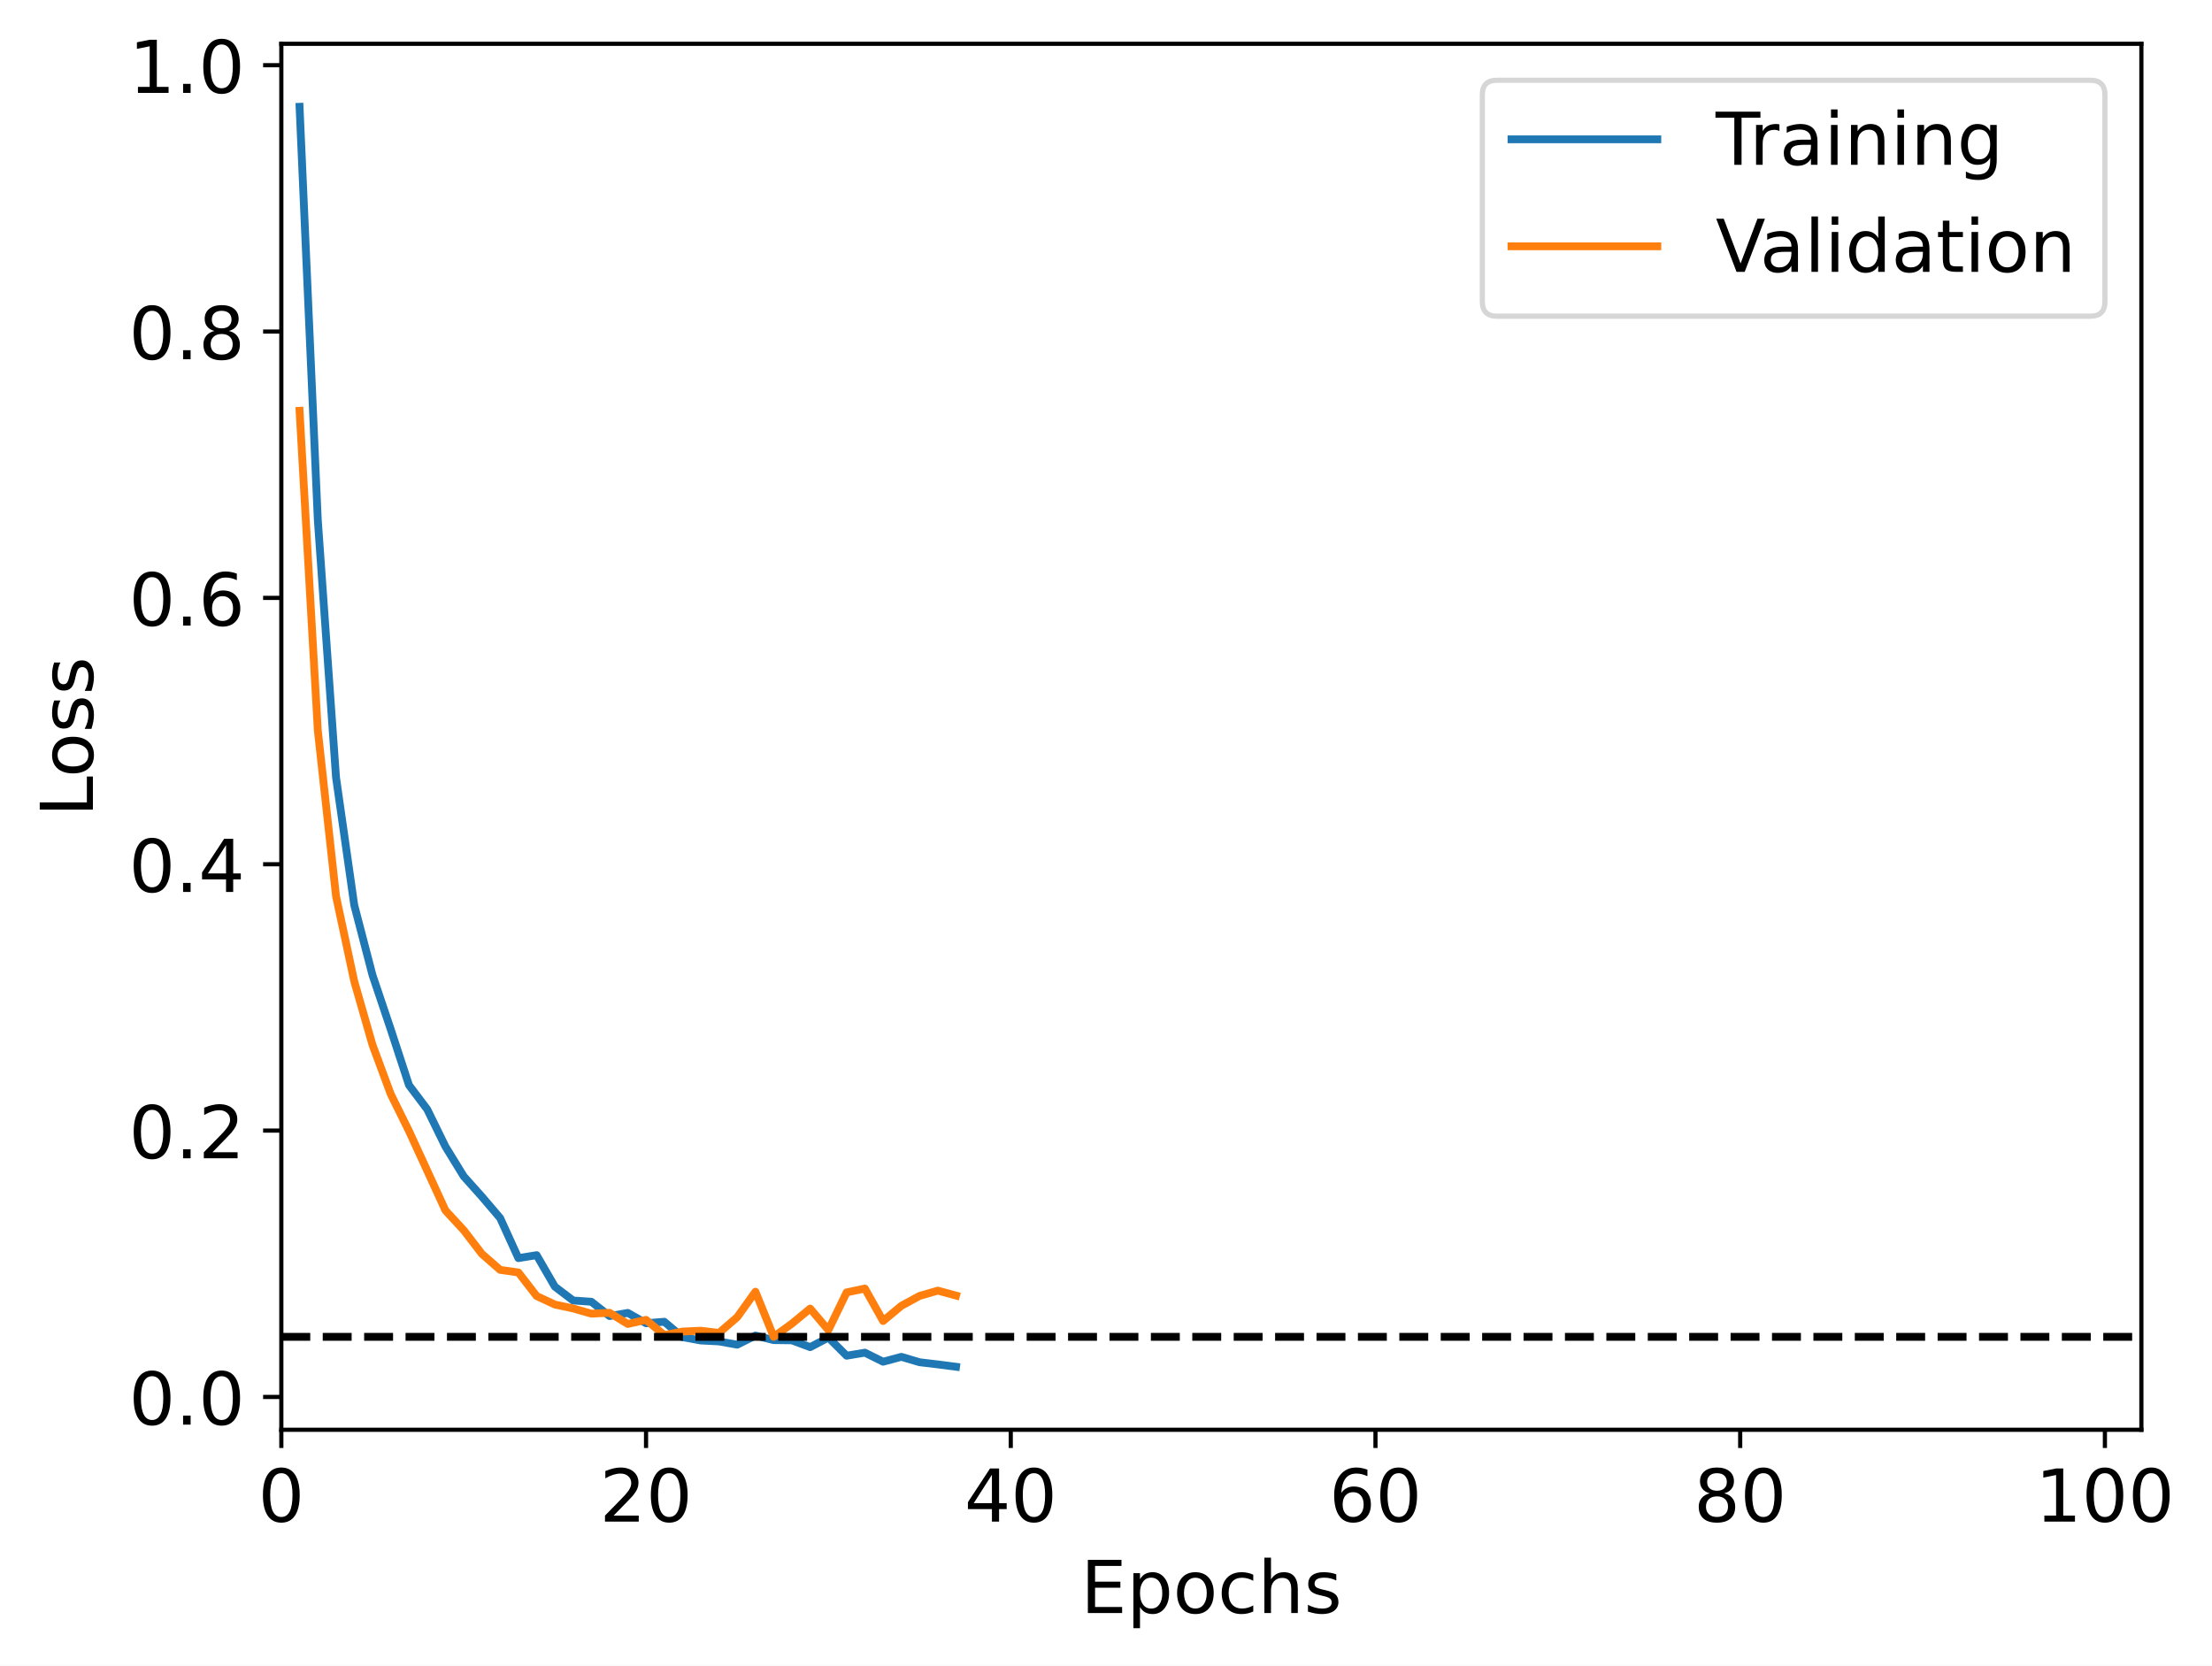
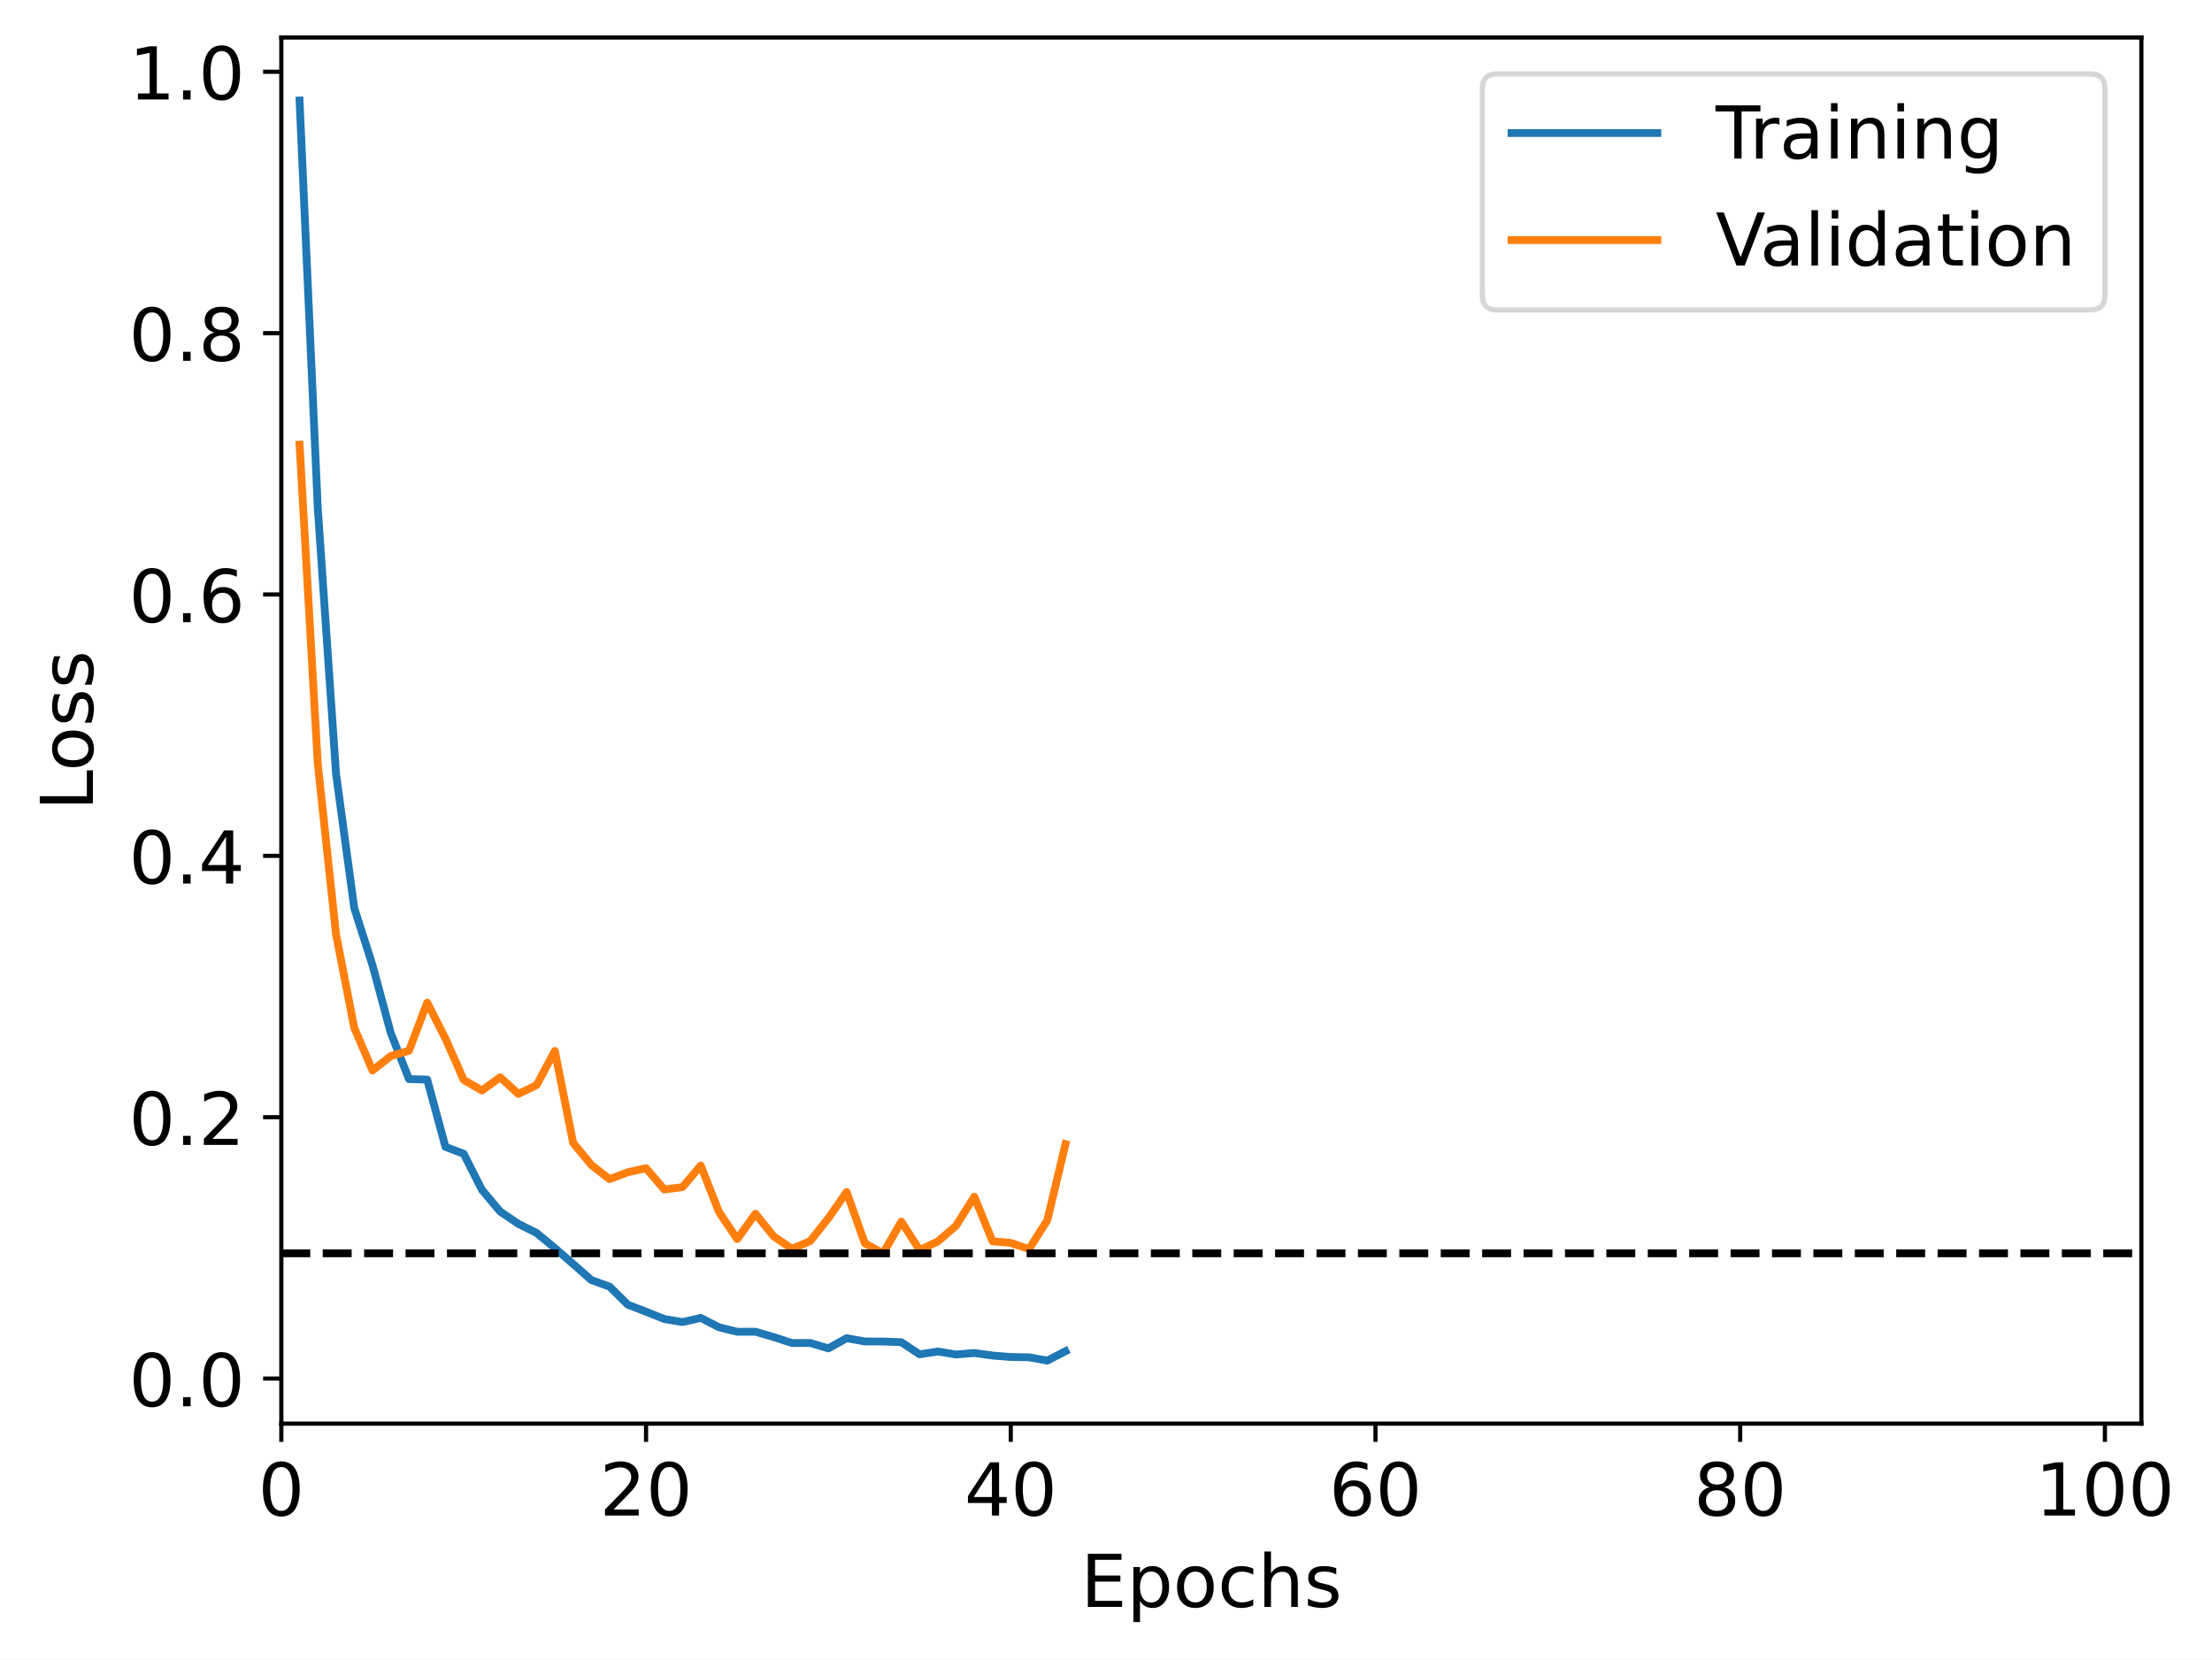
- <svg xmlns="http://www.w3.org/2000/svg" xmlns:xlink="http://www.w3.org/1999/xlink" width="424.693pt" height="319.82pt" viewBox="0 0 424.693 319.82" version="1.1">
+ <svg xmlns="http://www.w3.org/2000/svg" xmlns:xlink="http://www.w3.org/1999/xlink" width="424.693pt" height="318.611pt" viewBox="0 0 424.693 318.611" version="1.1">
  <defs>
    <style type="text/css">*{stroke-linejoin: round; stroke-linecap: butt}</style>
  </defs>
  <g id="figure_1">
    <g id="patch_1">
-       <path d="M 0 319.82  L 424.693 319.82  L 424.693 0  L 0 0  z " style="fill: #ffffff" />
+       <path d="M 0 318.611  L 424.693 318.611  L 424.693 0  L 0 0  z " style="fill: #ffffff" />
    </g>
    <g id="axes_1">
      <g id="patch_2">
-         <path d="M 54.014 274.522  L 411.134 274.522  L 411.134 8.41  L 54.014 8.41  z " style="fill: #ffffff" />
+         <path d="M 54.014 273.312  L 411.134 273.312  L 411.134 7.2  L 54.014 7.2  z " style="fill: #ffffff" />
      </g>
      <g id="matplotlib.axis_1">
        <g id="xtick_1">
          <g id="line2d_1">
            <defs>
-               <path id="m263c108d07" d="M 0 0  L 0 3.5  " style="stroke: #000000; stroke-width: 0.8" />
-             </defs>
-             <g>
-               <use xlink:href="#m263c108d07" x="54.014" y="274.522" style="stroke: #000000; stroke-width: 0.8" />
+               <path id="m6f9fbbab1e" d="M 0 0  L 0 3.5  " style="stroke: #000000; stroke-width: 0.8" />
+             </defs>
+             <g>
+               <use xlink:href="#m6f9fbbab1e" x="54.014" y="273.312" style="stroke: #000000; stroke-width: 0.8" />
            </g>
          </g>
          <g id="text_1">
-             <g transform="translate(49.56 292.1594) scale(0.14 -0.14)">
+             <g transform="translate(49.56 290.9498) scale(0.14 -0.14)">
              <defs>
                <path id="DejaVuSans-30" d="M 2034 4250  Q 1547 4250 1301 3770  Q 1056 3291 1056 2328  Q 1056 1369 1301 889  Q 1547 409 2034 409  Q 2525 409 2770 889  Q 3016 1369 3016 2328  Q 3016 3291 2770 3770  Q 2525 4250 2034 4250  z M 2034 4750  Q 2819 4750 3233 4129  Q 3647 3509 3647 2328  Q 3647 1150 3233 529  Q 2819 -91 2034 -91  Q 1250 -91 836 529  Q 422 1150 422 2328  Q 422 3509 836 4129  Q 1250 4750 2034 4750  z " transform="scale(0.015625)" />
              </defs>
              <use xlink:href="#DejaVuSans-30" />
            </g>
          </g>
        </g>
        <g id="xtick_2">
          <g id="line2d_2">
            <g>
-               <use xlink:href="#m263c108d07" x="124.037" y="274.522" style="stroke: #000000; stroke-width: 0.8" />
+               <use xlink:href="#m6f9fbbab1e" x="124.037" y="273.312" style="stroke: #000000; stroke-width: 0.8" />
            </g>
          </g>
          <g id="text_2">
-             <g transform="translate(115.1298 292.1594) scale(0.14 -0.14)">
+             <g transform="translate(115.1298 290.9498) scale(0.14 -0.14)">
              <defs>
                <path id="DejaVuSans-32" d="M 1228 531  L 3431 531  L 3431 0  L 469 0  L 469 531  Q 828 903 1448 1529  Q 2069 2156 2228 2338  Q 2531 2678 2651 2914  Q 2772 3150 2772 3378  Q 2772 3750 2511 3984  Q 2250 4219 1831 4219  Q 1534 4219 1204 4116  Q 875 4013 500 3803  L 500 4441  Q 881 4594 1212 4672  Q 1544 4750 1819 4750  Q 2544 4750 2975 4387  Q 3406 4025 3406 3419  Q 3406 3131 3298 2873  Q 3191 2616 2906 2266  Q 2828 2175 2409 1742  Q 1991 1309 1228 531  z " transform="scale(0.015625)" />
              </defs>
              <use xlink:href="#DejaVuSans-32" />
              <use xlink:href="#DejaVuSans-30" x="63.623" />
            </g>
          </g>
        </g>
        <g id="xtick_3">
          <g id="line2d_3">
            <g>
-               <use xlink:href="#m263c108d07" x="194.061" y="274.522" style="stroke: #000000; stroke-width: 0.8" />
+               <use xlink:href="#m6f9fbbab1e" x="194.061" y="273.312" style="stroke: #000000; stroke-width: 0.8" />
            </g>
          </g>
          <g id="text_3">
-             <g transform="translate(185.1533 292.1594) scale(0.14 -0.14)">
+             <g transform="translate(185.1533 290.9498) scale(0.14 -0.14)">
              <defs>
                <path id="DejaVuSans-34" d="M 2419 4116  L 825 1625  L 2419 1625  L 2419 4116  z M 2253 4666  L 3047 4666  L 3047 1625  L 3713 1625  L 3713 1100  L 3047 1100  L 3047 0  L 2419 0  L 2419 1100  L 313 1100  L 313 1709  L 2253 4666  z " transform="scale(0.015625)" />
              </defs>
              <use xlink:href="#DejaVuSans-34" />
              <use xlink:href="#DejaVuSans-30" x="63.623" />
            </g>
          </g>
        </g>
        <g id="xtick_4">
          <g id="line2d_4">
            <g>
-               <use xlink:href="#m263c108d07" x="264.084" y="274.522" style="stroke: #000000; stroke-width: 0.8" />
+               <use xlink:href="#m6f9fbbab1e" x="264.084" y="273.312" style="stroke: #000000; stroke-width: 0.8" />
            </g>
          </g>
          <g id="text_4">
-             <g transform="translate(255.1768 292.1594) scale(0.14 -0.14)">
+             <g transform="translate(255.1768 290.9498) scale(0.14 -0.14)">
              <defs>
                <path id="DejaVuSans-36" d="M 2113 2584  Q 1688 2584 1439 2293  Q 1191 2003 1191 1497  Q 1191 994 1439 701  Q 1688 409 2113 409  Q 2538 409 2786 701  Q 3034 994 3034 1497  Q 3034 2003 2786 2293  Q 2538 2584 2113 2584  z M 3366 4563  L 3366 3988  Q 3128 4100 2886 4159  Q 2644 4219 2406 4219  Q 1781 4219 1451 3797  Q 1122 3375 1075 2522  Q 1259 2794 1537 2939  Q 1816 3084 2150 3084  Q 2853 3084 3261 2657  Q 3669 2231 3669 1497  Q 3669 778 3244 343  Q 2819 -91 2113 -91  Q 1303 -91 875 529  Q 447 1150 447 2328  Q 447 3434 972 4092  Q 1497 4750 2381 4750  Q 2619 4750 2861 4703  Q 3103 4656 3366 4563  z " transform="scale(0.015625)" />
              </defs>
              <use xlink:href="#DejaVuSans-36" />
              <use xlink:href="#DejaVuSans-30" x="63.623" />
            </g>
          </g>
        </g>
        <g id="xtick_5">
          <g id="line2d_5">
            <g>
-               <use xlink:href="#m263c108d07" x="334.108" y="274.522" style="stroke: #000000; stroke-width: 0.8" />
+               <use xlink:href="#m6f9fbbab1e" x="334.108" y="273.312" style="stroke: #000000; stroke-width: 0.8" />
            </g>
          </g>
          <g id="text_5">
-             <g transform="translate(325.2004 292.1594) scale(0.14 -0.14)">
+             <g transform="translate(325.2004 290.9498) scale(0.14 -0.14)">
              <defs>
                <path id="DejaVuSans-38" d="M 2034 2216  Q 1584 2216 1326 1975  Q 1069 1734 1069 1313  Q 1069 891 1326 650  Q 1584 409 2034 409  Q 2484 409 2743 651  Q 3003 894 3003 1313  Q 3003 1734 2745 1975  Q 2488 2216 2034 2216  z M 1403 2484  Q 997 2584 770 2862  Q 544 3141 544 3541  Q 544 4100 942 4425  Q 1341 4750 2034 4750  Q 2731 4750 3128 4425  Q 3525 4100 3525 3541  Q 3525 3141 3298 2862  Q 3072 2584 2669 2484  Q 3125 2378 3379 2068  Q 3634 1759 3634 1313  Q 3634 634 3220 271  Q 2806 -91 2034 -91  Q 1263 -91 848 271  Q 434 634 434 1313  Q 434 1759 690 2068  Q 947 2378 1403 2484  z M 1172 3481  Q 1172 3119 1398 2916  Q 1625 2713 2034 2713  Q 2441 2713 2670 2916  Q 2900 3119 2900 3481  Q 2900 3844 2670 4047  Q 2441 4250 2034 4250  Q 1625 4250 1398 4047  Q 1172 3844 1172 3481  z " transform="scale(0.015625)" />
              </defs>
              <use xlink:href="#DejaVuSans-38" />
              <use xlink:href="#DejaVuSans-30" x="63.623" />
            </g>
          </g>
        </g>
        <g id="xtick_6">
          <g id="line2d_6">
            <g>
-               <use xlink:href="#m263c108d07" x="404.131" y="274.522" style="stroke: #000000; stroke-width: 0.8" />
+               <use xlink:href="#m6f9fbbab1e" x="404.131" y="273.312" style="stroke: #000000; stroke-width: 0.8" />
            </g>
          </g>
          <g id="text_6">
-             <g transform="translate(390.7701 292.1594) scale(0.14 -0.14)">
+             <g transform="translate(390.7701 290.9498) scale(0.14 -0.14)">
              <defs>
                <path id="DejaVuSans-31" d="M 794 531  L 1825 531  L 1825 4091  L 703 3866  L 703 4441  L 1819 4666  L 2450 4666  L 2450 531  L 3481 531  L 3481 0  L 794 0  L 794 531  z " transform="scale(0.015625)" />
              </defs>
              <use xlink:href="#DejaVuSans-31" />
              <use xlink:href="#DejaVuSans-30" x="63.623" />
              <use xlink:href="#DejaVuSans-30" x="127.246" />
            </g>
          </g>
        </g>
        <g id="text_7">
-           <g transform="translate(207.4919 309.7088) scale(0.14 -0.14)">
+           <g transform="translate(207.4919 308.4992) scale(0.14 -0.14)">
            <defs>
              <path id="DejaVuSans-45" d="M 628 4666  L 3578 4666  L 3578 4134  L 1259 4134  L 1259 2753  L 3481 2753  L 3481 2222  L 1259 2222  L 1259 531  L 3634 531  L 3634 0  L 628 0  L 628 4666  z " transform="scale(0.015625)" />
              <path id="DejaVuSans-70" d="M 1159 525  L 1159 -1331  L 581 -1331  L 581 3500  L 1159 3500  L 1159 2969  Q 1341 3281 1617 3432  Q 1894 3584 2278 3584  Q 2916 3584 3314 3078  Q 3713 2572 3713 1747  Q 3713 922 3314 415  Q 2916 -91 2278 -91  Q 1894 -91 1617 61  Q 1341 213 1159 525  z M 3116 1747  Q 3116 2381 2855 2742  Q 2594 3103 2138 3103  Q 1681 3103 1420 2742  Q 1159 2381 1159 1747  Q 1159 1113 1420 752  Q 1681 391 2138 391  Q 2594 391 2855 752  Q 3116 1113 3116 1747  z " transform="scale(0.015625)" />
              <path id="DejaVuSans-6f" d="M 1959 3097  Q 1497 3097 1228 2736  Q 959 2375 959 1747  Q 959 1119 1226 758  Q 1494 397 1959 397  Q 2419 397 2687 759  Q 2956 1122 2956 1747  Q 2956 2369 2687 2733  Q 2419 3097 1959 3097  z M 1959 3584  Q 2709 3584 3137 3096  Q 3566 2609 3566 1747  Q 3566 888 3137 398  Q 2709 -91 1959 -91  Q 1206 -91 779 398  Q 353 888 353 1747  Q 353 2609 779 3096  Q 1206 3584 1959 3584  z " transform="scale(0.015625)" />
              <path id="DejaVuSans-63" d="M 3122 3366  L 3122 2828  Q 2878 2963 2633 3030  Q 2388 3097 2138 3097  Q 1578 3097 1268 2742  Q 959 2388 959 1747  Q 959 1106 1268 751  Q 1578 397 2138 397  Q 2388 397 2633 464  Q 2878 531 3122 666  L 3122 134  Q 2881 22 2623 -34  Q 2366 -91 2075 -91  Q 1284 -91 818 406  Q 353 903 353 1747  Q 353 2603 823 3093  Q 1294 3584 2113 3584  Q 2378 3584 2631 3529  Q 2884 3475 3122 3366  z " transform="scale(0.015625)" />
              <path id="DejaVuSans-68" d="M 3513 2113  L 3513 0  L 2938 0  L 2938 2094  Q 2938 2591 2744 2837  Q 2550 3084 2163 3084  Q 1697 3084 1428 2787  Q 1159 2491 1159 1978  L 1159 0  L 581 0  L 581 4863  L 1159 4863  L 1159 2956  Q 1366 3272 1645 3428  Q 1925 3584 2291 3584  Q 2894 3584 3203 3211  Q 3513 2838 3513 2113  z " transform="scale(0.015625)" />
              <path id="DejaVuSans-73" d="M 2834 3397  L 2834 2853  Q 2591 2978 2328 3040  Q 2066 3103 1784 3103  Q 1356 3103 1142 2972  Q 928 2841 928 2578  Q 928 2378 1081 2264  Q 1234 2150 1697 2047  L 1894 2003  Q 2506 1872 2764 1633  Q 3022 1394 3022 966  Q 3022 478 2636 193  Q 2250 -91 1575 -91  Q 1294 -91 989 -36  Q 684 19 347 128  L 347 722  Q 666 556 975 473  Q 1284 391 1588 391  Q 1994 391 2212 530  Q 2431 669 2431 922  Q 2431 1156 2273 1281  Q 2116 1406 1581 1522  L 1381 1569  Q 847 1681 609 1914  Q 372 2147 372 2553  Q 372 3047 722 3315  Q 1072 3584 1716 3584  Q 2034 3584 2315 3537  Q 2597 3491 2834 3397  z " transform="scale(0.015625)" />
            </defs>
            <use xlink:href="#DejaVuSans-45" />
            <use xlink:href="#DejaVuSans-70" x="63.184" />
            <use xlink:href="#DejaVuSans-6f" x="126.66" />
            <use xlink:href="#DejaVuSans-63" x="187.842" />
            <use xlink:href="#DejaVuSans-68" x="242.822" />
            <use xlink:href="#DejaVuSans-73" x="306.201" />
          </g>
        </g>
      </g>
      <g id="matplotlib.axis_2">
        <g id="ytick_1">
          <g id="line2d_7">
            <defs>
-               <path id="me7ea4ea2ac" d="M 0 0  L -3.5 0  " style="stroke: #000000; stroke-width: 0.8" />
-             </defs>
-             <g>
-               <use xlink:href="#me7ea4ea2ac" x="54.014" y="268.217" style="stroke: #000000; stroke-width: 0.8" />
+               <path id="mcfff0a9cb1" d="M 0 0  L -3.5 0  " style="stroke: #000000; stroke-width: 0.8" />
+             </defs>
+             <g>
+               <use xlink:href="#mcfff0a9cb1" x="54.014" y="264.657" style="stroke: #000000; stroke-width: 0.8" />
            </g>
          </g>
          <g id="text_8">
-             <g transform="translate(24.74938 273.5363) scale(0.14 -0.14)">
+             <g transform="translate(24.74938 269.976) scale(0.14 -0.14)">
              <defs>
                <path id="DejaVuSans-2e" d="M 684 794  L 1344 794  L 1344 0  L 684 0  L 684 794  z " transform="scale(0.015625)" />
              </defs>
              <use xlink:href="#DejaVuSans-30" />
              <use xlink:href="#DejaVuSans-2e" x="63.623" />
              <use xlink:href="#DejaVuSans-30" x="95.41" />
            </g>
          </g>
        </g>
        <g id="ytick_2">
          <g id="line2d_8">
            <g>
-               <use xlink:href="#me7ea4ea2ac" x="54.014" y="217.078" style="stroke: #000000; stroke-width: 0.8" />
+               <use xlink:href="#mcfff0a9cb1" x="54.014" y="214.482" style="stroke: #000000; stroke-width: 0.8" />
            </g>
          </g>
          <g id="text_9">
-             <g transform="translate(24.74938 222.3966) scale(0.14 -0.14)">
+             <g transform="translate(24.74938 219.8007) scale(0.14 -0.14)">
              <use xlink:href="#DejaVuSans-30" />
              <use xlink:href="#DejaVuSans-2e" x="63.623" />
              <use xlink:href="#DejaVuSans-32" x="95.41" />
            </g>
          </g>
        </g>
        <g id="ytick_3">
          <g id="line2d_9">
            <g>
-               <use xlink:href="#me7ea4ea2ac" x="54.014" y="165.938" style="stroke: #000000; stroke-width: 0.8" />
+               <use xlink:href="#mcfff0a9cb1" x="54.014" y="164.306" style="stroke: #000000; stroke-width: 0.8" />
            </g>
          </g>
          <g id="text_10">
-             <g transform="translate(24.74938 171.2569) scale(0.14 -0.14)">
+             <g transform="translate(24.74938 169.6253) scale(0.14 -0.14)">
              <use xlink:href="#DejaVuSans-30" />
              <use xlink:href="#DejaVuSans-2e" x="63.623" />
              <use xlink:href="#DejaVuSans-34" x="95.41" />
            </g>
          </g>
        </g>
        <g id="ytick_4">
          <g id="line2d_10">
            <g>
-               <use xlink:href="#me7ea4ea2ac" x="54.014" y="114.798" style="stroke: #000000; stroke-width: 0.8" />
+               <use xlink:href="#mcfff0a9cb1" x="54.014" y="114.131" style="stroke: #000000; stroke-width: 0.8" />
            </g>
          </g>
          <g id="text_11">
-             <g transform="translate(24.74938 120.1172) scale(0.14 -0.14)">
+             <g transform="translate(24.74938 119.45) scale(0.14 -0.14)">
              <use xlink:href="#DejaVuSans-30" />
              <use xlink:href="#DejaVuSans-2e" x="63.623" />
              <use xlink:href="#DejaVuSans-36" x="95.41" />
            </g>
          </g>
        </g>
        <g id="ytick_5">
          <g id="line2d_11">
            <g>
-               <use xlink:href="#me7ea4ea2ac" x="54.014" y="63.659" style="stroke: #000000; stroke-width: 0.8" />
+               <use xlink:href="#mcfff0a9cb1" x="54.014" y="63.956" style="stroke: #000000; stroke-width: 0.8" />
            </g>
          </g>
          <g id="text_12">
-             <g transform="translate(24.74938 68.97752) scale(0.14 -0.14)">
+             <g transform="translate(24.74938 69.27469) scale(0.14 -0.14)">
              <use xlink:href="#DejaVuSans-30" />
              <use xlink:href="#DejaVuSans-2e" x="63.623" />
              <use xlink:href="#DejaVuSans-38" x="95.41" />
            </g>
          </g>
        </g>
        <g id="ytick_6">
          <g id="line2d_12">
            <g>
-               <use xlink:href="#me7ea4ea2ac" x="54.014" y="12.519" style="stroke: #000000; stroke-width: 0.8" />
+               <use xlink:href="#mcfff0a9cb1" x="54.014" y="13.78" style="stroke: #000000; stroke-width: 0.8" />
            </g>
          </g>
          <g id="text_13">
-             <g transform="translate(24.74938 17.83781) scale(0.14 -0.14)">
+             <g transform="translate(24.74938 19.09937) scale(0.14 -0.14)">
              <use xlink:href="#DejaVuSans-31" />
              <use xlink:href="#DejaVuSans-2e" x="63.623" />
              <use xlink:href="#DejaVuSans-30" x="95.41" />
            </g>
          </g>
        </g>
        <g id="text_14">
-           <g transform="translate(17.83781 156.8197) rotate(-90) scale(0.14 -0.14)">
+           <g transform="translate(17.83781 155.6101) rotate(-90) scale(0.14 -0.14)">
            <defs>
              <path id="DejaVuSans-4c" d="M 628 4666  L 1259 4666  L 1259 531  L 3531 531  L 3531 0  L 628 0  L 628 4666  z " transform="scale(0.015625)" />
            </defs>
            <use xlink:href="#DejaVuSans-4c" />
            <use xlink:href="#DejaVuSans-6f" x="53.963" />
            <use xlink:href="#DejaVuSans-73" x="115.145" />
            <use xlink:href="#DejaVuSans-73" x="167.244" />
          </g>
        </g>
      </g>
      <g id="line2d_13">
-         <path d="M 57.515 20.506  L 61.016 99.818  L 64.517 149.273  L 68.018 173.809  L 71.52 187.237  L 75.021 197.637  L 78.522 208.348  L 82.023 212.993  L 85.524 220.143  L 89.026 225.851  L 92.527 229.771  L 96.028 233.873  L 99.529 241.568  L 103.03 240.995  L 106.531 247.044  L 110.033 249.701  L 113.534 249.94  L 117.035 252.691  L 120.536 252.082  L 124.037 254.068  L 127.538 253.781  L 131.04 256.733  L 134.541 257.376  L 138.042 257.559  L 141.543 258.183  L 145.044 256.434  L 148.546 257.307  L 152.047 257.351  L 155.548 258.658  L 159.049 256.821  L 162.55 260.303  L 166.051 259.716  L 169.553 261.456  L 173.054 260.517  L 176.555 261.555  L 180.056 261.973  L 183.557 262.426  " clip-path="url(#pb1a86e807e)" style="fill: none; stroke: #1f77b4; stroke-width: 1.5; stroke-linecap: square" />
+         <path d="M 57.515 19.296  L 61.016 97.602  L 64.517 148.544  L 68.018 174.346  L 71.52 185.298  L 75.021 198.282  L 78.522 207.162  L 82.023 207.265  L 85.524 220.174  L 89.026 221.504  L 92.527 228.424  L 96.028 232.596  L 99.529 234.963  L 103.03 236.713  L 106.531 239.606  L 110.033 242.66  L 113.534 245.748  L 117.035 247.008  L 120.536 250.477  L 124.037 251.821  L 127.538 253.227  L 131.04 253.813  L 134.541 253.011  L 138.042 254.81  L 141.543 255.676  L 145.044 255.669  L 148.546 256.687  L 152.047 257.837  L 155.548 257.819  L 159.049 258.858  L 162.55 256.907  L 166.051 257.539  L 169.553 257.549  L 173.054 257.679  L 176.555 260.007  L 180.056 259.462  L 183.557 260.042  L 187.058 259.749  L 190.56 260.238  L 194.061 260.516  L 197.562 260.576  L 201.063 261.216  L 204.564 259.407  " clip-path="url(#p1aacdfc615)" style="fill: none; stroke: #1f77b4; stroke-width: 1.5; stroke-linecap: square" />
      </g>
      <g id="line2d_14">
-         <path d="M 57.515 78.874  L 61.016 140.219  L 64.517 172.073  L 68.018 188.436  L 71.52 200.636  L 75.021 210.073  L 78.522 217.16  L 82.023 224.775  L 85.524 232.408  L 89.026 236.202  L 92.527 240.761  L 96.028 243.821  L 99.529 244.319  L 103.03 248.843  L 106.531 250.478  L 110.033 251.223  L 113.534 252.227  L 117.035 252.065  L 120.536 254.206  L 124.037 253.416  L 127.538 256.339  L 131.04 255.662  L 134.541 255.505  L 138.042 255.926  L 141.543 252.901  L 145.044 248.015  L 148.546 256.677  L 152.047 254.141  L 155.548 251.255  L 159.049 255.379  L 162.55 248.146  L 166.051 247.405  L 169.553 253.637  L 173.054 250.724  L 176.555 248.822  L 180.056 247.805  L 183.557 248.755  " clip-path="url(#pb1a86e807e)" style="fill: none; stroke: #ff7f0e; stroke-width: 1.5; stroke-linecap: square" />
+         <path d="M 57.515 85.362  L 61.016 146.667  L 64.517 179.371  L 68.018 197.337  L 71.52 205.51  L 75.021 202.739  L 78.522 201.726  L 82.023 192.494  L 85.524 199.376  L 89.026 207.313  L 92.527 209.352  L 96.028 206.817  L 99.529 210.011  L 103.03 208.32  L 106.531 201.764  L 110.033 219.396  L 113.534 223.653  L 117.035 226.372  L 120.536 225.051  L 124.037 224.267  L 127.538 228.359  L 131.04 227.91  L 134.541 223.761  L 138.042 232.676  L 141.543 237.878  L 145.044 233.02  L 148.546 237.352  L 152.047 239.746  L 155.548 238.271  L 159.049 233.868  L 162.55 228.841  L 166.051 238.701  L 169.553 240.614  L 173.054 234.523  L 176.555 239.989  L 180.056 238.343  L 183.557 235.319  L 187.058 229.749  L 190.56 238.303  L 194.061 238.609  L 197.562 239.808  L 201.063 234.312  L 204.564 219.643  " clip-path="url(#p1aacdfc615)" style="fill: none; stroke: #ff7f0e; stroke-width: 1.5; stroke-linecap: square" />
      </g>
      <g id="line2d_15">
-         <path d="M 54.014 256.677  L 411.134 256.677  " clip-path="url(#pb1a86e807e)" style="fill: none; stroke-dasharray: 5.55,2.4; stroke-dashoffset: 0; stroke: #000000; stroke-width: 1.5" />
+         <path d="M 54.014 240.614  L 411.134 240.614  " clip-path="url(#p1aacdfc615)" style="fill: none; stroke-dasharray: 5.55,2.4; stroke-dashoffset: 0; stroke: #000000; stroke-width: 1.5" />
      </g>
      <g id="patch_3">
-         <path d="M 54.014 274.522  L 54.014 8.41  " style="fill: none; stroke: #000000; stroke-width: 0.8; stroke-linejoin: miter; stroke-linecap: square" />
+         <path d="M 54.014 273.312  L 54.014 7.2  " style="fill: none; stroke: #000000; stroke-width: 0.8; stroke-linejoin: miter; stroke-linecap: square" />
      </g>
      <g id="patch_4">
-         <path d="M 411.134 274.522  L 411.134 8.41  " style="fill: none; stroke: #000000; stroke-width: 0.8; stroke-linejoin: miter; stroke-linecap: square" />
+         <path d="M 411.134 273.312  L 411.134 7.2  " style="fill: none; stroke: #000000; stroke-width: 0.8; stroke-linejoin: miter; stroke-linecap: square" />
      </g>
      <g id="patch_5">
-         <path d="M 54.014 274.522  L 411.134 274.522  " style="fill: none; stroke: #000000; stroke-width: 0.8; stroke-linejoin: miter; stroke-linecap: square" />
+         <path d="M 54.014 273.312  L 411.134 273.312  " style="fill: none; stroke: #000000; stroke-width: 0.8; stroke-linejoin: miter; stroke-linecap: square" />
      </g>
      <g id="patch_6">
-         <path d="M 54.014 8.41  L 411.134 8.41  " style="fill: none; stroke: #000000; stroke-width: 0.8; stroke-linejoin: miter; stroke-linecap: square" />
+         <path d="M 54.014 7.2  L 411.134 7.2  " style="fill: none; stroke: #000000; stroke-width: 0.8; stroke-linejoin: miter; stroke-linecap: square" />
      </g>
      <g id="legend_1">
        <g id="patch_7">
-           <path d="M 287.4 60.708  L 401.334 60.708  Q 404.134 60.708 404.134 57.908  L 404.134 18.21  Q 404.134 15.41 401.334 15.41  L 287.4 15.41  Q 284.6 15.41 284.6 18.21  L 284.6 57.908  Q 284.6 60.708 287.4 60.708  z " style="fill: #ffffff; opacity: 0.8; stroke: #cccccc; stroke-linejoin: miter" />
+           <path d="M 287.4 59.499  L 401.334 59.499  Q 404.134 59.499 404.134 56.699  L 404.134 17  Q 404.134 14.2 401.334 14.2  L 287.4 14.2  Q 284.6 14.2 284.6 17  L 284.6 56.699  Q 284.6 59.499 287.4 59.499  z " style="fill: #ffffff; opacity: 0.8; stroke: #cccccc; stroke-linejoin: miter" />
        </g>
        <g id="line2d_16">
-           <path d="M 290.2 26.747  L 304.2 26.747  L 318.2 26.747  " style="fill: none; stroke: #1f77b4; stroke-width: 1.5; stroke-linecap: square" />
+           <path d="M 290.2 25.538  L 304.2 25.538  L 318.2 25.538  " style="fill: none; stroke: #1f77b4; stroke-width: 1.5; stroke-linecap: square" />
        </g>
        <g id="text_15">
-           <g transform="translate(329.4 31.64743) scale(0.14 -0.14)">
+           <g transform="translate(329.4 30.43781) scale(0.14 -0.14)">
            <defs>
              <path id="DejaVuSans-54" d="M -19 4666  L 3928 4666  L 3928 4134  L 2272 4134  L 2272 0  L 1638 0  L 1638 4134  L -19 4134  L -19 4666  z " transform="scale(0.015625)" />
              <path id="DejaVuSans-72" d="M 2631 2963  Q 2534 3019 2420 3045  Q 2306 3072 2169 3072  Q 1681 3072 1420 2755  Q 1159 2438 1159 1844  L 1159 0  L 581 0  L 581 3500  L 1159 3500  L 1159 2956  Q 1341 3275 1631 3429  Q 1922 3584 2338 3584  Q 2397 3584 2469 3576  Q 2541 3569 2628 3553  L 2631 2963  z " transform="scale(0.015625)" />
              <path id="DejaVuSans-61" d="M 2194 1759  Q 1497 1759 1228 1600  Q 959 1441 959 1056  Q 959 750 1161 570  Q 1363 391 1709 391  Q 2188 391 2477 730  Q 2766 1069 2766 1631  L 2766 1759  L 2194 1759  z M 3341 1997  L 3341 0  L 2766 0  L 2766 531  Q 2569 213 2275 61  Q 1981 -91 1556 -91  Q 1019 -91 701 211  Q 384 513 384 1019  Q 384 1609 779 1909  Q 1175 2209 1959 2209  L 2766 2209  L 2766 2266  Q 2766 2663 2505 2880  Q 2244 3097 1772 3097  Q 1472 3097 1187 3025  Q 903 2953 641 2809  L 641 3341  Q 956 3463 1253 3523  Q 1550 3584 1831 3584  Q 2591 3584 2966 3190  Q 3341 2797 3341 1997  z " transform="scale(0.015625)" />
              <path id="DejaVuSans-69" d="M 603 3500  L 1178 3500  L 1178 0  L 603 0  L 603 3500  z M 603 4863  L 1178 4863  L 1178 4134  L 603 4134  L 603 4863  z " transform="scale(0.015625)" />
              <path id="DejaVuSans-6e" d="M 3513 2113  L 3513 0  L 2938 0  L 2938 2094  Q 2938 2591 2744 2837  Q 2550 3084 2163 3084  Q 1697 3084 1428 2787  Q 1159 2491 1159 1978  L 1159 0  L 581 0  L 581 3500  L 1159 3500  L 1159 2956  Q 1366 3272 1645 3428  Q 1925 3584 2291 3584  Q 2894 3584 3203 3211  Q 3513 2838 3513 2113  z " transform="scale(0.015625)" />
              <path id="DejaVuSans-67" d="M 2906 1791  Q 2906 2416 2648 2759  Q 2391 3103 1925 3103  Q 1463 3103 1205 2759  Q 947 2416 947 1791  Q 947 1169 1205 825  Q 1463 481 1925 481  Q 2391 481 2648 825  Q 2906 1169 2906 1791  z M 3481 434  Q 3481 -459 3084 -895  Q 2688 -1331 1869 -1331  Q 1566 -1331 1297 -1286  Q 1028 -1241 775 -1147  L 775 -588  Q 1028 -725 1275 -790  Q 1522 -856 1778 -856  Q 2344 -856 2625 -561  Q 2906 -266 2906 331  L 2906 616  Q 2728 306 2450 153  Q 2172 0 1784 0  Q 1141 0 747 490  Q 353 981 353 1791  Q 353 2603 747 3093  Q 1141 3584 1784 3584  Q 2172 3584 2450 3431  Q 2728 3278 2906 2969  L 2906 3500  L 3481 3500  L 3481 434  z " transform="scale(0.015625)" />
            </defs>
            <use xlink:href="#DejaVuSans-54" />
            <use xlink:href="#DejaVuSans-72" x="46.334" />
            <use xlink:href="#DejaVuSans-61" x="87.447" />
            <use xlink:href="#DejaVuSans-69" x="148.727" />
            <use xlink:href="#DejaVuSans-6e" x="176.51" />
            <use xlink:href="#DejaVuSans-69" x="239.889" />
            <use xlink:href="#DejaVuSans-6e" x="267.672" />
            <use xlink:href="#DejaVuSans-67" x="331.051" />
          </g>
        </g>
        <g id="line2d_17">
-           <path d="M 290.2 47.297  L 304.2 47.297  L 318.2 47.297  " style="fill: none; stroke: #ff7f0e; stroke-width: 1.5; stroke-linecap: square" />
+           <path d="M 290.2 46.087  L 304.2 46.087  L 318.2 46.087  " style="fill: none; stroke: #ff7f0e; stroke-width: 1.5; stroke-linecap: square" />
        </g>
        <g id="text_16">
-           <g transform="translate(329.4 52.1968) scale(0.14 -0.14)">
+           <g transform="translate(329.4 50.98719) scale(0.14 -0.14)">
            <defs>
              <path id="DejaVuSans-56" d="M 1831 0  L 50 4666  L 709 4666  L 2188 738  L 3669 4666  L 4325 4666  L 2547 0  L 1831 0  z " transform="scale(0.015625)" />
              <path id="DejaVuSans-6c" d="M 603 4863  L 1178 4863  L 1178 0  L 603 0  L 603 4863  z " transform="scale(0.015625)" />
              <path id="DejaVuSans-64" d="M 2906 2969  L 2906 4863  L 3481 4863  L 3481 0  L 2906 0  L 2906 525  Q 2725 213 2448 61  Q 2172 -91 1784 -91  Q 1150 -91 751 415  Q 353 922 353 1747  Q 353 2572 751 3078  Q 1150 3584 1784 3584  Q 2172 3584 2448 3432  Q 2725 3281 2906 2969  z M 947 1747  Q 947 1113 1208 752  Q 1469 391 1925 391  Q 2381 391 2643 752  Q 2906 1113 2906 1747  Q 2906 2381 2643 2742  Q 2381 3103 1925 3103  Q 1469 3103 1208 2742  Q 947 2381 947 1747  z " transform="scale(0.015625)" />
              <path id="DejaVuSans-74" d="M 1172 4494  L 1172 3500  L 2356 3500  L 2356 3053  L 1172 3053  L 1172 1153  Q 1172 725 1289 603  Q 1406 481 1766 481  L 2356 481  L 2356 0  L 1766 0  Q 1100 0 847 248  Q 594 497 594 1153  L 594 3053  L 172 3053  L 172 3500  L 594 3500  L 594 4494  L 1172 4494  z " transform="scale(0.015625)" />
            </defs>
            <use xlink:href="#DejaVuSans-56" />
            <use xlink:href="#DejaVuSans-61" x="60.658" />
            <use xlink:href="#DejaVuSans-6c" x="121.938" />
            <use xlink:href="#DejaVuSans-69" x="149.721" />
            <use xlink:href="#DejaVuSans-64" x="177.504" />
            <use xlink:href="#DejaVuSans-61" x="240.98" />
            <use xlink:href="#DejaVuSans-74" x="302.26" />
            <use xlink:href="#DejaVuSans-69" x="341.469" />
            <use xlink:href="#DejaVuSans-6f" x="369.252" />
            <use xlink:href="#DejaVuSans-6e" x="430.434" />
          </g>
        </g>
      </g>
    </g>
  </g>
  <defs>
-     <clipPath id="pb1a86e807e">
-       <rect x="54.014" y="8.41" width="357.12" height="266.112" />
+     <clipPath id="p1aacdfc615">
+       <rect x="54.014" y="7.2" width="357.12" height="266.112" />
    </clipPath>
  </defs>
</svg>
